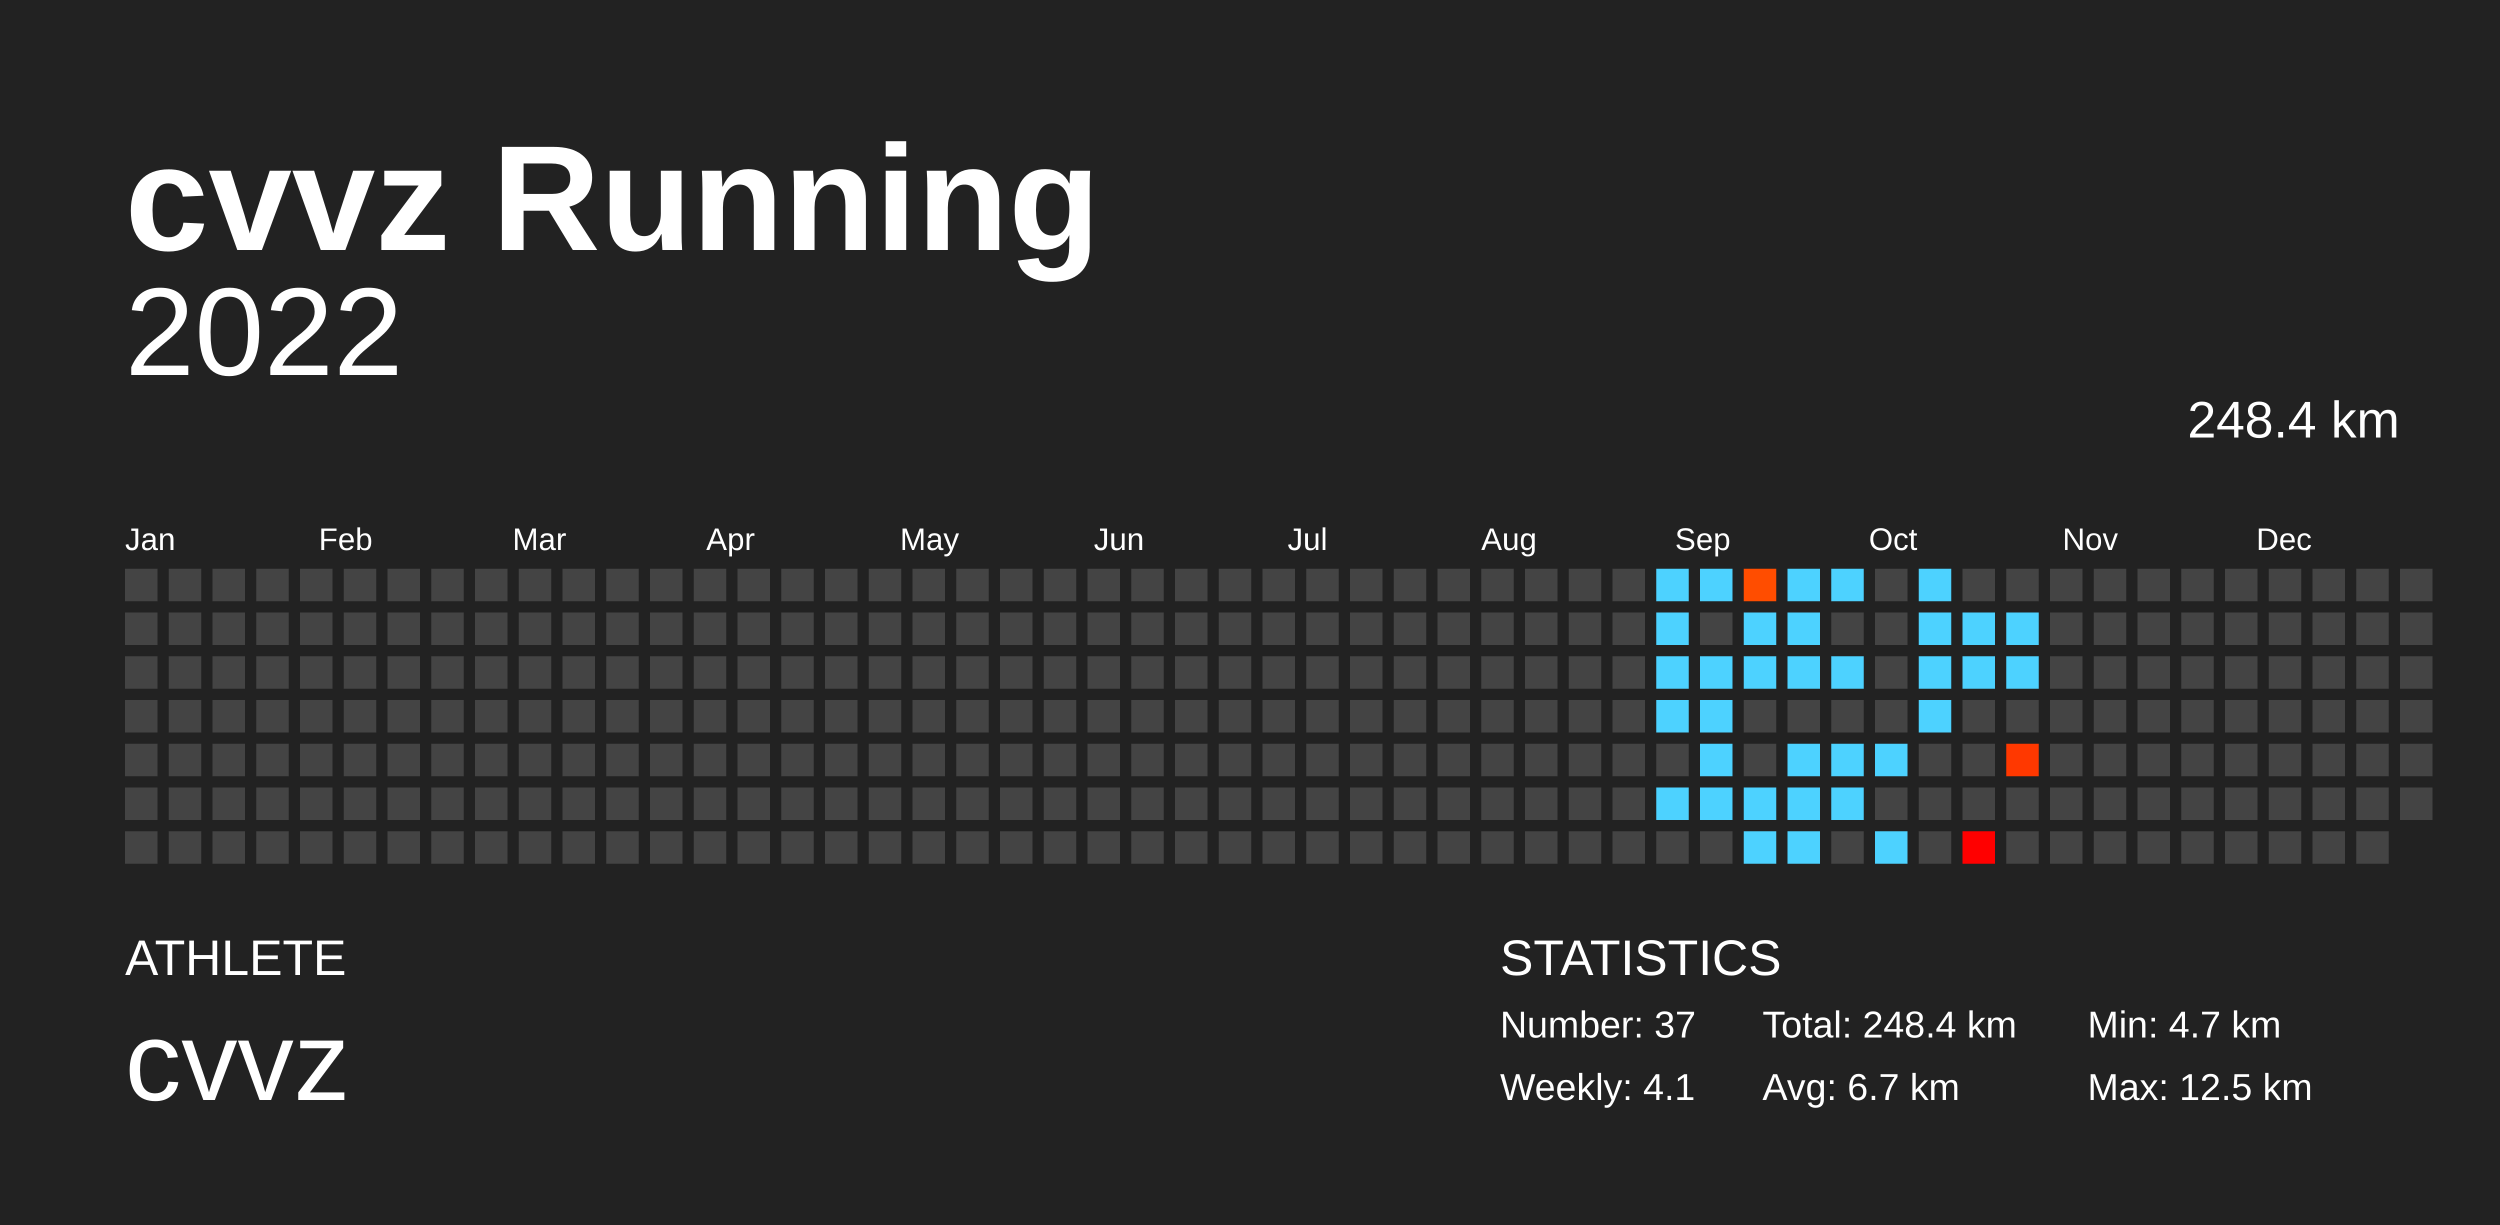
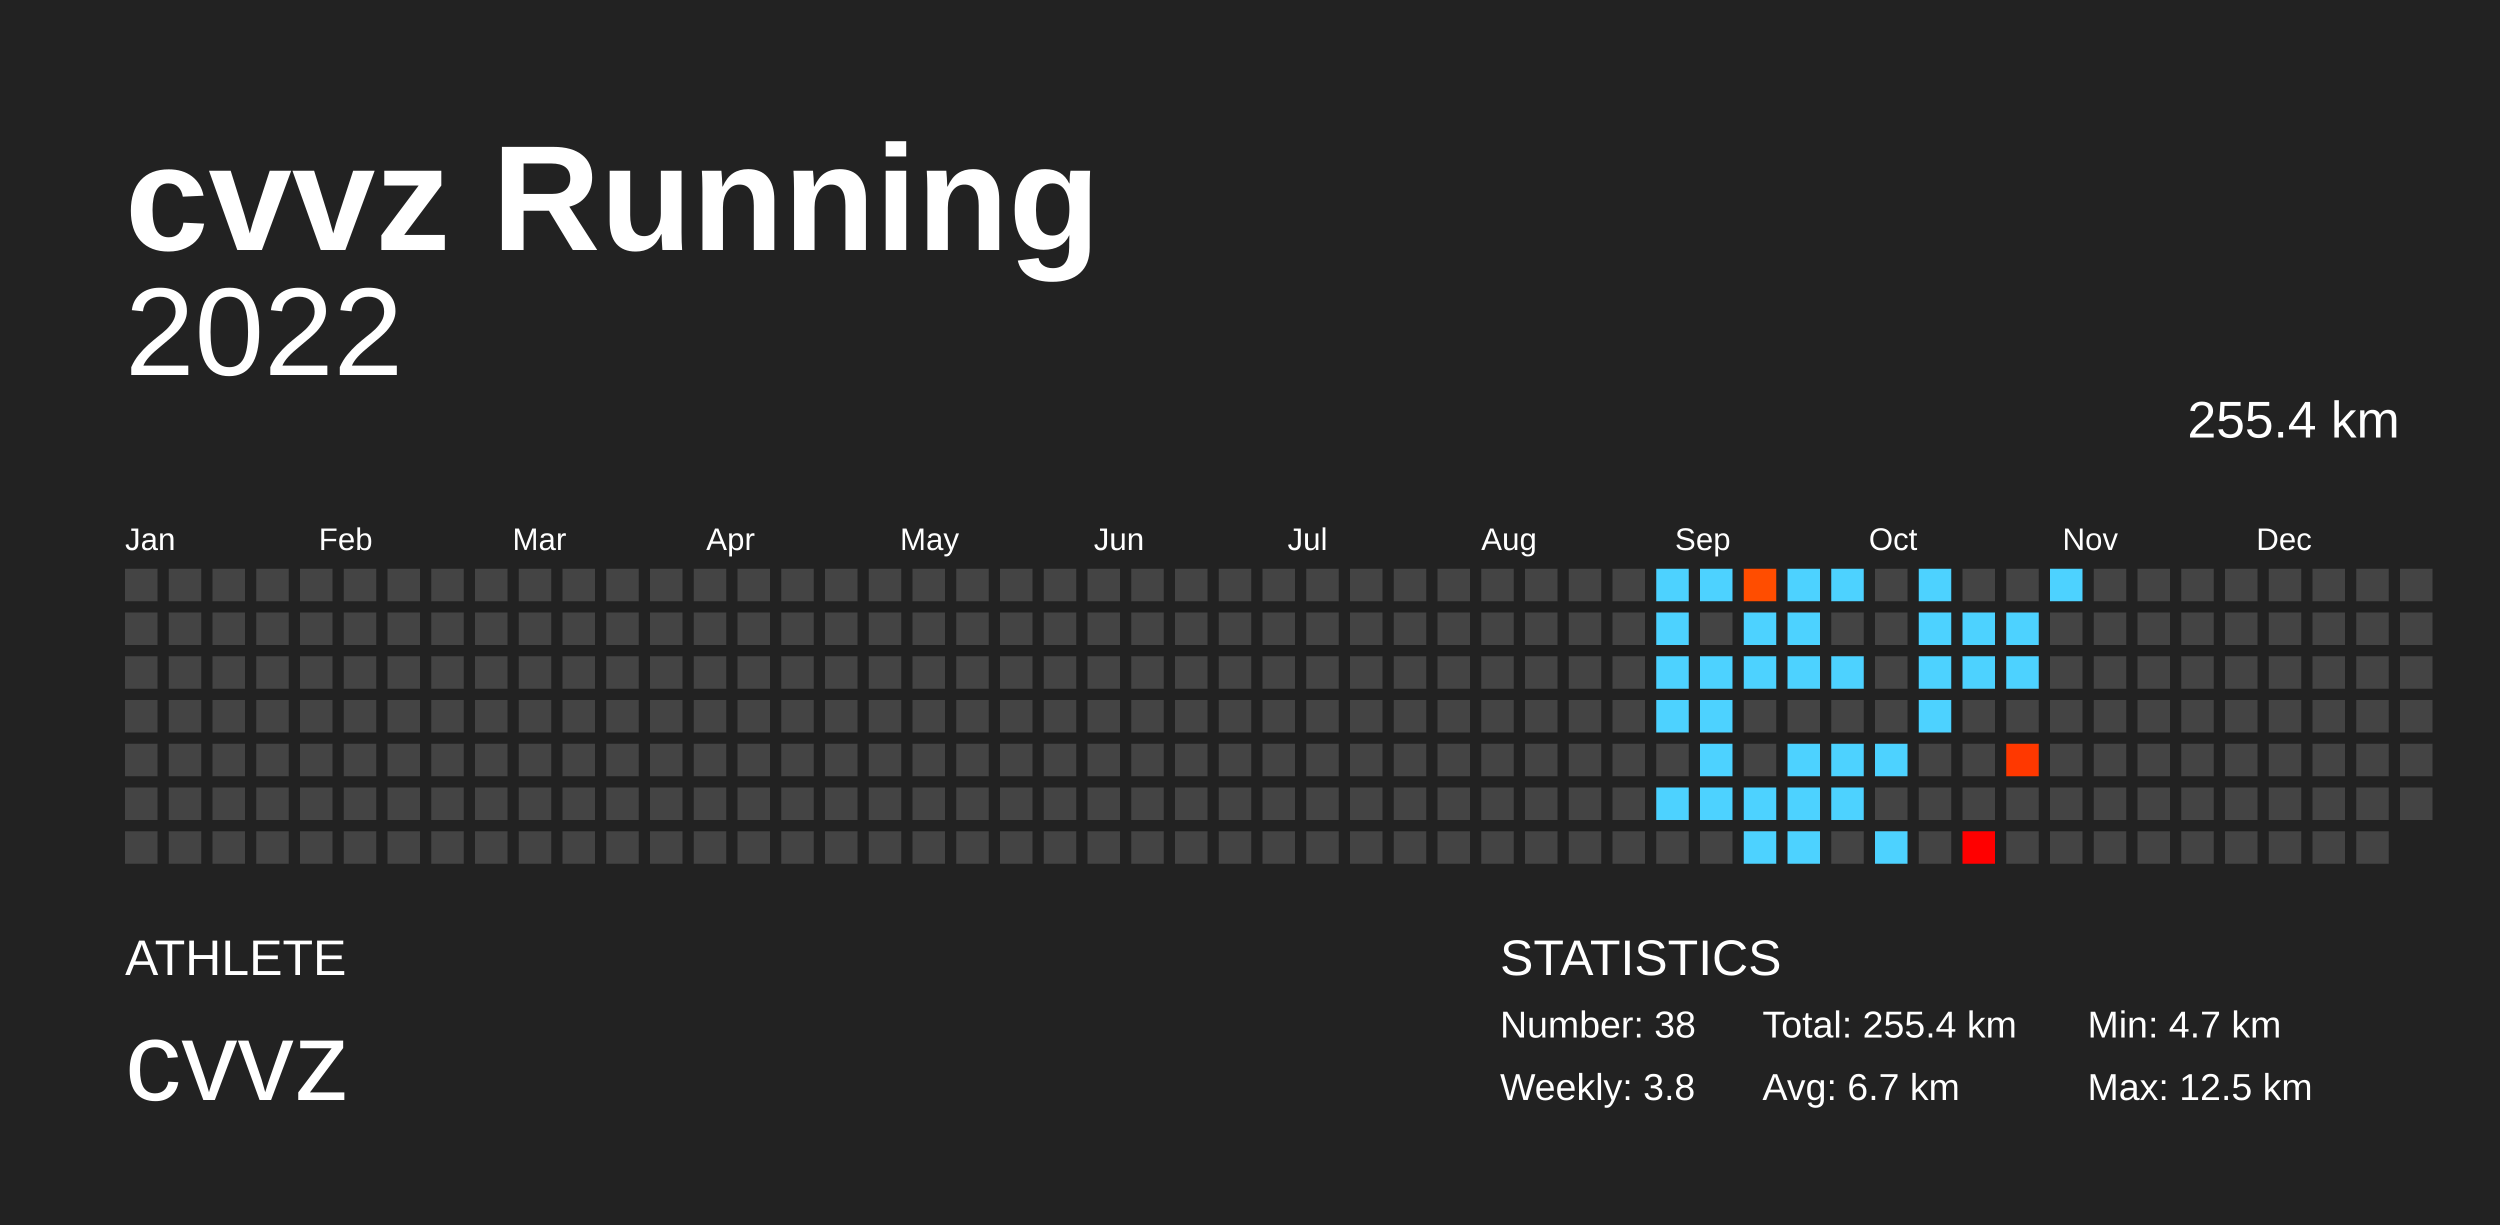
<svg xmlns="http://www.w3.org/2000/svg" baseProfile="full" height="98mm" version="1.1" viewBox="0,0,200,98" width="200mm">
  <defs />
  <rect fill="#222222" height="98" width="200" x="0" y="0" />
  <text fill="#FFFFFF" style="font-size:12px; font-family:Arial; font-weight:bold;" x="10" y="20">cvvz Running</text>
  <text fill="#FFFFFF" style="font-size:4px; font-family:Arial" x="10" y="78">ATHLETE</text>
  <text fill="#FFFFFF" style="font-size:9px; font-family:Arial" x="10" y="88">cvvz</text>
  <text fill="#FFFFFF" style="font-size:4px; font-family:Arial" x="120" y="78">STATISTICS</text>
-   <text fill="#FFFFFF" style="font-size:3px; font-family:Arial" x="120" y="83">Number: 37</text>
-   <text fill="#FFFFFF" style="font-size:3px; font-family:Arial" x="120" y="88">Weekly: 4.1</text>
-   <text fill="#FFFFFF" style="font-size:3px; font-family:Arial" x="141" y="83">Total: 248.4 km</text>
+   <text fill="#FFFFFF" style="font-size:3px; font-family:Arial" x="120" y="83">Number: 38</text>
+   <text fill="#FFFFFF" style="font-size:3px; font-family:Arial" x="120" y="88">Weekly: 3.8</text>
+   <text fill="#FFFFFF" style="font-size:3px; font-family:Arial" x="141" y="83">Total: 255.4 km</text>
  <text fill="#FFFFFF" style="font-size:3px; font-family:Arial" x="141" y="88">Avg: 6.7 km</text>
  <text fill="#FFFFFF" style="font-size:3px; font-family:Arial" x="167" y="83">Min: 4.7 km</text>
  <text fill="#FFFFFF" style="font-size:3px; font-family:Arial" x="167" y="88">Max: 12.5 km</text>
  <text alignment-baseline="hanging" fill="#FFFFFF" style="font-size:10.0px; font-family:Arial;" x="10" y="30">2022</text>
-   <text alignment-baseline="hanging" fill="#FFFFFF" style="font-size:4.125px; font-family:Arial;" x="175" y="35">248.4 km</text>
+   <text alignment-baseline="hanging" fill="#FFFFFF" style="font-size:4.125px; font-family:Arial;" x="175" y="35">255.4 km</text>
  <text fill="#FFFFFF" style="font-size:2.5px; font-family:Arial" x="10.0" y="44">Jan</text>
  <text fill="#FFFFFF" style="font-size:2.5px; font-family:Arial" x="25.5" y="44">Feb</text>
  <text fill="#FFFFFF" style="font-size:2.5px; font-family:Arial" x="41.0" y="44">Mar</text>
  <text fill="#FFFFFF" style="font-size:2.5px; font-family:Arial" x="56.5" y="44">Apr</text>
  <text fill="#FFFFFF" style="font-size:2.5px; font-family:Arial" x="72.0" y="44">May</text>
  <text fill="#FFFFFF" style="font-size:2.5px; font-family:Arial" x="87.5" y="44">Jun</text>
  <text fill="#FFFFFF" style="font-size:2.5px; font-family:Arial" x="103.0" y="44">Jul</text>
  <text fill="#FFFFFF" style="font-size:2.5px; font-family:Arial" x="118.5" y="44">Aug</text>
  <text fill="#FFFFFF" style="font-size:2.5px; font-family:Arial" x="134.0" y="44">Sep</text>
  <text fill="#FFFFFF" style="font-size:2.5px; font-family:Arial" x="149.5" y="44">Oct</text>
  <text fill="#FFFFFF" style="font-size:2.5px; font-family:Arial" x="165.0" y="44">Nov</text>
  <text fill="#FFFFFF" style="font-size:2.5px; font-family:Arial" x="180.5" y="44">Dec</text>
  <rect fill="#444444" height="2.6" width="2.6" x="10.0" y="45.5" />
  <rect fill="#444444" height="2.6" width="2.6" x="10.0" y="49.0" />
  <rect fill="#444444" height="2.6" width="2.6" x="10.0" y="52.5" />
  <rect fill="#444444" height="2.6" width="2.6" x="10.0" y="56.0" />
  <rect fill="#444444" height="2.6" width="2.6" x="10.0" y="59.5" />
  <rect fill="#444444" height="2.6" width="2.6" x="10.0" y="63.0" />
  <rect fill="#444444" height="2.6" width="2.6" x="10.0" y="66.5" />
  <rect fill="#444444" height="2.6" width="2.6" x="13.5" y="45.5" />
  <rect fill="#444444" height="2.6" width="2.6" x="13.5" y="49.0" />
  <rect fill="#444444" height="2.6" width="2.6" x="13.5" y="52.5" />
  <rect fill="#444444" height="2.6" width="2.6" x="13.5" y="56.0" />
  <rect fill="#444444" height="2.6" width="2.6" x="13.5" y="59.5" />
  <rect fill="#444444" height="2.6" width="2.6" x="13.5" y="63.0" />
  <rect fill="#444444" height="2.6" width="2.6" x="13.5" y="66.5" />
  <rect fill="#444444" height="2.6" width="2.6" x="17.0" y="45.5" />
  <rect fill="#444444" height="2.6" width="2.6" x="17.0" y="49.0" />
  <rect fill="#444444" height="2.6" width="2.6" x="17.0" y="52.5" />
  <rect fill="#444444" height="2.6" width="2.6" x="17.0" y="56.0" />
  <rect fill="#444444" height="2.6" width="2.6" x="17.0" y="59.5" />
  <rect fill="#444444" height="2.6" width="2.6" x="17.0" y="63.0" />
  <rect fill="#444444" height="2.6" width="2.6" x="17.0" y="66.5" />
  <rect fill="#444444" height="2.6" width="2.6" x="20.5" y="45.5" />
  <rect fill="#444444" height="2.6" width="2.6" x="20.5" y="49.0" />
  <rect fill="#444444" height="2.6" width="2.6" x="20.5" y="52.5" />
  <rect fill="#444444" height="2.6" width="2.6" x="20.5" y="56.0" />
  <rect fill="#444444" height="2.6" width="2.6" x="20.5" y="59.5" />
  <rect fill="#444444" height="2.6" width="2.6" x="20.5" y="63.0" />
  <rect fill="#444444" height="2.6" width="2.6" x="20.5" y="66.5" />
  <rect fill="#444444" height="2.6" width="2.6" x="24.0" y="45.5" />
  <rect fill="#444444" height="2.6" width="2.6" x="24.0" y="49.0" />
  <rect fill="#444444" height="2.6" width="2.6" x="24.0" y="52.5" />
  <rect fill="#444444" height="2.6" width="2.6" x="24.0" y="56.0" />
  <rect fill="#444444" height="2.6" width="2.6" x="24.0" y="59.5" />
  <rect fill="#444444" height="2.6" width="2.6" x="24.0" y="63.0" />
  <rect fill="#444444" height="2.6" width="2.6" x="24.0" y="66.5" />
  <rect fill="#444444" height="2.6" width="2.6" x="27.5" y="45.5" />
  <rect fill="#444444" height="2.6" width="2.6" x="27.5" y="49.0" />
  <rect fill="#444444" height="2.6" width="2.6" x="27.5" y="52.5" />
  <rect fill="#444444" height="2.6" width="2.6" x="27.5" y="56.0" />
  <rect fill="#444444" height="2.6" width="2.6" x="27.5" y="59.5" />
  <rect fill="#444444" height="2.6" width="2.6" x="27.5" y="63.0" />
  <rect fill="#444444" height="2.6" width="2.6" x="27.5" y="66.5" />
  <rect fill="#444444" height="2.6" width="2.6" x="31.0" y="45.5" />
  <rect fill="#444444" height="2.6" width="2.6" x="31.0" y="49.0" />
  <rect fill="#444444" height="2.6" width="2.6" x="31.0" y="52.5" />
  <rect fill="#444444" height="2.6" width="2.6" x="31.0" y="56.0" />
  <rect fill="#444444" height="2.6" width="2.6" x="31.0" y="59.5" />
  <rect fill="#444444" height="2.6" width="2.6" x="31.0" y="63.0" />
  <rect fill="#444444" height="2.6" width="2.6" x="31.0" y="66.5" />
  <rect fill="#444444" height="2.6" width="2.6" x="34.5" y="45.5" />
  <rect fill="#444444" height="2.6" width="2.6" x="34.5" y="49.0" />
  <rect fill="#444444" height="2.6" width="2.6" x="34.5" y="52.5" />
  <rect fill="#444444" height="2.6" width="2.6" x="34.5" y="56.0" />
  <rect fill="#444444" height="2.6" width="2.6" x="34.5" y="59.5" />
  <rect fill="#444444" height="2.6" width="2.6" x="34.5" y="63.0" />
  <rect fill="#444444" height="2.6" width="2.6" x="34.5" y="66.5" />
  <rect fill="#444444" height="2.6" width="2.6" x="38.0" y="45.5" />
  <rect fill="#444444" height="2.6" width="2.6" x="38.0" y="49.0" />
  <rect fill="#444444" height="2.6" width="2.6" x="38.0" y="52.5" />
  <rect fill="#444444" height="2.6" width="2.6" x="38.0" y="56.0" />
  <rect fill="#444444" height="2.6" width="2.6" x="38.0" y="59.5" />
  <rect fill="#444444" height="2.6" width="2.6" x="38.0" y="63.0" />
  <rect fill="#444444" height="2.6" width="2.6" x="38.0" y="66.5" />
  <rect fill="#444444" height="2.6" width="2.6" x="41.5" y="45.5" />
  <rect fill="#444444" height="2.6" width="2.6" x="41.5" y="49.0" />
  <rect fill="#444444" height="2.6" width="2.6" x="41.5" y="52.5" />
  <rect fill="#444444" height="2.6" width="2.6" x="41.5" y="56.0" />
  <rect fill="#444444" height="2.6" width="2.6" x="41.5" y="59.5" />
  <rect fill="#444444" height="2.6" width="2.6" x="41.5" y="63.0" />
  <rect fill="#444444" height="2.6" width="2.6" x="41.5" y="66.5" />
  <rect fill="#444444" height="2.6" width="2.6" x="45.0" y="45.5" />
  <rect fill="#444444" height="2.6" width="2.6" x="45.0" y="49.0" />
  <rect fill="#444444" height="2.6" width="2.6" x="45.0" y="52.5" />
  <rect fill="#444444" height="2.6" width="2.6" x="45.0" y="56.0" />
  <rect fill="#444444" height="2.6" width="2.6" x="45.0" y="59.5" />
  <rect fill="#444444" height="2.6" width="2.6" x="45.0" y="63.0" />
  <rect fill="#444444" height="2.6" width="2.6" x="45.0" y="66.5" />
  <rect fill="#444444" height="2.6" width="2.6" x="48.5" y="45.5" />
  <rect fill="#444444" height="2.6" width="2.6" x="48.5" y="49.0" />
  <rect fill="#444444" height="2.6" width="2.6" x="48.5" y="52.5" />
  <rect fill="#444444" height="2.6" width="2.6" x="48.5" y="56.0" />
  <rect fill="#444444" height="2.6" width="2.6" x="48.5" y="59.5" />
  <rect fill="#444444" height="2.6" width="2.6" x="48.5" y="63.0" />
  <rect fill="#444444" height="2.6" width="2.6" x="48.5" y="66.5" />
  <rect fill="#444444" height="2.6" width="2.6" x="52.0" y="45.5" />
  <rect fill="#444444" height="2.6" width="2.6" x="52.0" y="49.0" />
  <rect fill="#444444" height="2.6" width="2.6" x="52.0" y="52.5" />
  <rect fill="#444444" height="2.6" width="2.6" x="52.0" y="56.0" />
  <rect fill="#444444" height="2.6" width="2.6" x="52.0" y="59.5" />
  <rect fill="#444444" height="2.6" width="2.6" x="52.0" y="63.0" />
  <rect fill="#444444" height="2.6" width="2.6" x="52.0" y="66.5" />
  <rect fill="#444444" height="2.6" width="2.6" x="55.5" y="45.5" />
  <rect fill="#444444" height="2.6" width="2.6" x="55.5" y="49.0" />
  <rect fill="#444444" height="2.6" width="2.6" x="55.5" y="52.5" />
  <rect fill="#444444" height="2.6" width="2.6" x="55.5" y="56.0" />
  <rect fill="#444444" height="2.6" width="2.6" x="55.5" y="59.5" />
  <rect fill="#444444" height="2.6" width="2.6" x="55.5" y="63.0" />
  <rect fill="#444444" height="2.6" width="2.6" x="55.5" y="66.5" />
  <rect fill="#444444" height="2.6" width="2.6" x="59.0" y="45.5" />
  <rect fill="#444444" height="2.6" width="2.6" x="59.0" y="49.0" />
  <rect fill="#444444" height="2.6" width="2.6" x="59.0" y="52.5" />
  <rect fill="#444444" height="2.6" width="2.6" x="59.0" y="56.0" />
  <rect fill="#444444" height="2.6" width="2.6" x="59.0" y="59.5" />
  <rect fill="#444444" height="2.6" width="2.6" x="59.0" y="63.0" />
  <rect fill="#444444" height="2.6" width="2.6" x="59.0" y="66.5" />
  <rect fill="#444444" height="2.6" width="2.6" x="62.5" y="45.5" />
  <rect fill="#444444" height="2.6" width="2.6" x="62.5" y="49.0" />
  <rect fill="#444444" height="2.6" width="2.6" x="62.5" y="52.5" />
  <rect fill="#444444" height="2.6" width="2.6" x="62.5" y="56.0" />
  <rect fill="#444444" height="2.6" width="2.6" x="62.5" y="59.5" />
  <rect fill="#444444" height="2.6" width="2.6" x="62.5" y="63.0" />
  <rect fill="#444444" height="2.6" width="2.6" x="62.5" y="66.5" />
  <rect fill="#444444" height="2.6" width="2.6" x="66.0" y="45.5" />
  <rect fill="#444444" height="2.6" width="2.6" x="66.0" y="49.0" />
  <rect fill="#444444" height="2.6" width="2.6" x="66.0" y="52.5" />
  <rect fill="#444444" height="2.6" width="2.6" x="66.0" y="56.0" />
  <rect fill="#444444" height="2.6" width="2.6" x="66.0" y="59.5" />
  <rect fill="#444444" height="2.6" width="2.6" x="66.0" y="63.0" />
  <rect fill="#444444" height="2.6" width="2.6" x="66.0" y="66.5" />
  <rect fill="#444444" height="2.6" width="2.6" x="69.5" y="45.5" />
  <rect fill="#444444" height="2.6" width="2.6" x="69.5" y="49.0" />
  <rect fill="#444444" height="2.6" width="2.6" x="69.5" y="52.5" />
  <rect fill="#444444" height="2.6" width="2.6" x="69.5" y="56.0" />
  <rect fill="#444444" height="2.6" width="2.6" x="69.5" y="59.5" />
  <rect fill="#444444" height="2.6" width="2.6" x="69.5" y="63.0" />
  <rect fill="#444444" height="2.6" width="2.6" x="69.5" y="66.5" />
  <rect fill="#444444" height="2.6" width="2.6" x="73.0" y="45.5" />
  <rect fill="#444444" height="2.6" width="2.6" x="73.0" y="49.0" />
  <rect fill="#444444" height="2.6" width="2.6" x="73.0" y="52.5" />
  <rect fill="#444444" height="2.6" width="2.6" x="73.0" y="56.0" />
  <rect fill="#444444" height="2.6" width="2.6" x="73.0" y="59.5" />
  <rect fill="#444444" height="2.6" width="2.6" x="73.0" y="63.0" />
  <rect fill="#444444" height="2.6" width="2.6" x="73.0" y="66.5" />
  <rect fill="#444444" height="2.6" width="2.6" x="76.5" y="45.5" />
  <rect fill="#444444" height="2.6" width="2.6" x="76.5" y="49.0" />
  <rect fill="#444444" height="2.6" width="2.6" x="76.5" y="52.5" />
  <rect fill="#444444" height="2.6" width="2.6" x="76.5" y="56.0" />
  <rect fill="#444444" height="2.6" width="2.6" x="76.5" y="59.5" />
  <rect fill="#444444" height="2.6" width="2.6" x="76.5" y="63.0" />
  <rect fill="#444444" height="2.6" width="2.6" x="76.5" y="66.5" />
  <rect fill="#444444" height="2.6" width="2.6" x="80.0" y="45.5" />
  <rect fill="#444444" height="2.6" width="2.6" x="80.0" y="49.0" />
  <rect fill="#444444" height="2.6" width="2.6" x="80.0" y="52.5" />
  <rect fill="#444444" height="2.6" width="2.6" x="80.0" y="56.0" />
  <rect fill="#444444" height="2.6" width="2.6" x="80.0" y="59.5" />
  <rect fill="#444444" height="2.6" width="2.6" x="80.0" y="63.0" />
  <rect fill="#444444" height="2.6" width="2.6" x="80.0" y="66.5" />
  <rect fill="#444444" height="2.6" width="2.6" x="83.5" y="45.5" />
  <rect fill="#444444" height="2.6" width="2.6" x="83.5" y="49.0" />
  <rect fill="#444444" height="2.6" width="2.6" x="83.5" y="52.5" />
  <rect fill="#444444" height="2.6" width="2.6" x="83.5" y="56.0" />
  <rect fill="#444444" height="2.6" width="2.6" x="83.5" y="59.5" />
  <rect fill="#444444" height="2.6" width="2.6" x="83.5" y="63.0" />
  <rect fill="#444444" height="2.6" width="2.6" x="83.5" y="66.5" />
  <rect fill="#444444" height="2.6" width="2.6" x="87.0" y="45.5" />
  <rect fill="#444444" height="2.6" width="2.6" x="87.0" y="49.0" />
  <rect fill="#444444" height="2.6" width="2.6" x="87.0" y="52.5" />
  <rect fill="#444444" height="2.6" width="2.6" x="87.0" y="56.0" />
  <rect fill="#444444" height="2.6" width="2.6" x="87.0" y="59.5" />
  <rect fill="#444444" height="2.6" width="2.6" x="87.0" y="63.0" />
  <rect fill="#444444" height="2.6" width="2.6" x="87.0" y="66.5" />
  <rect fill="#444444" height="2.6" width="2.6" x="90.5" y="45.5" />
  <rect fill="#444444" height="2.6" width="2.6" x="90.5" y="49.0" />
  <rect fill="#444444" height="2.6" width="2.6" x="90.5" y="52.5" />
  <rect fill="#444444" height="2.6" width="2.6" x="90.5" y="56.0" />
  <rect fill="#444444" height="2.6" width="2.6" x="90.5" y="59.5" />
  <rect fill="#444444" height="2.6" width="2.6" x="90.5" y="63.0" />
  <rect fill="#444444" height="2.6" width="2.6" x="90.5" y="66.5" />
  <rect fill="#444444" height="2.6" width="2.6" x="94.0" y="45.5" />
  <rect fill="#444444" height="2.6" width="2.6" x="94.0" y="49.0" />
  <rect fill="#444444" height="2.6" width="2.6" x="94.0" y="52.5" />
  <rect fill="#444444" height="2.6" width="2.6" x="94.0" y="56.0" />
  <rect fill="#444444" height="2.6" width="2.6" x="94.0" y="59.5" />
  <rect fill="#444444" height="2.6" width="2.6" x="94.0" y="63.0" />
  <rect fill="#444444" height="2.6" width="2.6" x="94.0" y="66.5" />
  <rect fill="#444444" height="2.6" width="2.6" x="97.5" y="45.5" />
  <rect fill="#444444" height="2.6" width="2.6" x="97.5" y="49.0" />
  <rect fill="#444444" height="2.6" width="2.6" x="97.5" y="52.5" />
  <rect fill="#444444" height="2.6" width="2.6" x="97.5" y="56.0" />
  <rect fill="#444444" height="2.6" width="2.6" x="97.5" y="59.5" />
  <rect fill="#444444" height="2.6" width="2.6" x="97.5" y="63.0" />
  <rect fill="#444444" height="2.6" width="2.6" x="97.5" y="66.5" />
  <rect fill="#444444" height="2.6" width="2.6" x="101.0" y="45.5" />
  <rect fill="#444444" height="2.6" width="2.6" x="101.0" y="49.0" />
  <rect fill="#444444" height="2.6" width="2.6" x="101.0" y="52.5" />
  <rect fill="#444444" height="2.6" width="2.6" x="101.0" y="56.0" />
  <rect fill="#444444" height="2.6" width="2.6" x="101.0" y="59.5" />
  <rect fill="#444444" height="2.6" width="2.6" x="101.0" y="63.0" />
  <rect fill="#444444" height="2.6" width="2.6" x="101.0" y="66.5" />
  <rect fill="#444444" height="2.6" width="2.6" x="104.5" y="45.5" />
  <rect fill="#444444" height="2.6" width="2.6" x="104.5" y="49.0" />
  <rect fill="#444444" height="2.6" width="2.6" x="104.5" y="52.5" />
  <rect fill="#444444" height="2.6" width="2.6" x="104.5" y="56.0" />
  <rect fill="#444444" height="2.6" width="2.6" x="104.5" y="59.5" />
  <rect fill="#444444" height="2.6" width="2.6" x="104.5" y="63.0" />
  <rect fill="#444444" height="2.6" width="2.6" x="104.5" y="66.5" />
  <rect fill="#444444" height="2.6" width="2.6" x="108.0" y="45.5" />
  <rect fill="#444444" height="2.6" width="2.6" x="108.0" y="49.0" />
  <rect fill="#444444" height="2.6" width="2.6" x="108.0" y="52.5" />
  <rect fill="#444444" height="2.6" width="2.6" x="108.0" y="56.0" />
  <rect fill="#444444" height="2.6" width="2.6" x="108.0" y="59.5" />
  <rect fill="#444444" height="2.6" width="2.6" x="108.0" y="63.0" />
  <rect fill="#444444" height="2.6" width="2.6" x="108.0" y="66.5" />
  <rect fill="#444444" height="2.6" width="2.6" x="111.5" y="45.5" />
  <rect fill="#444444" height="2.6" width="2.6" x="111.5" y="49.0" />
  <rect fill="#444444" height="2.6" width="2.6" x="111.5" y="52.5" />
  <rect fill="#444444" height="2.6" width="2.6" x="111.5" y="56.0" />
  <rect fill="#444444" height="2.6" width="2.6" x="111.5" y="59.5" />
  <rect fill="#444444" height="2.6" width="2.6" x="111.5" y="63.0" />
  <rect fill="#444444" height="2.6" width="2.6" x="111.5" y="66.5" />
  <rect fill="#444444" height="2.6" width="2.6" x="115.0" y="45.5" />
  <rect fill="#444444" height="2.6" width="2.6" x="115.0" y="49.0" />
  <rect fill="#444444" height="2.6" width="2.6" x="115.0" y="52.5" />
  <rect fill="#444444" height="2.6" width="2.6" x="115.0" y="56.0" />
  <rect fill="#444444" height="2.6" width="2.6" x="115.0" y="59.5" />
  <rect fill="#444444" height="2.6" width="2.6" x="115.0" y="63.0" />
  <rect fill="#444444" height="2.6" width="2.6" x="115.0" y="66.5" />
  <rect fill="#444444" height="2.6" width="2.6" x="118.5" y="45.5" />
  <rect fill="#444444" height="2.6" width="2.6" x="118.5" y="49.0" />
  <rect fill="#444444" height="2.6" width="2.6" x="118.5" y="52.5" />
  <rect fill="#444444" height="2.6" width="2.6" x="118.5" y="56.0" />
  <rect fill="#444444" height="2.6" width="2.6" x="118.5" y="59.5" />
  <rect fill="#444444" height="2.6" width="2.6" x="118.5" y="63.0" />
  <rect fill="#444444" height="2.6" width="2.6" x="118.5" y="66.5" />
  <rect fill="#444444" height="2.6" width="2.6" x="122.0" y="45.5" />
  <rect fill="#444444" height="2.6" width="2.6" x="122.0" y="49.0" />
  <rect fill="#444444" height="2.6" width="2.6" x="122.0" y="52.5" />
  <rect fill="#444444" height="2.6" width="2.6" x="122.0" y="56.0" />
  <rect fill="#444444" height="2.6" width="2.6" x="122.0" y="59.5" />
  <rect fill="#444444" height="2.6" width="2.6" x="122.0" y="63.0" />
  <rect fill="#444444" height="2.6" width="2.6" x="122.0" y="66.5" />
  <rect fill="#444444" height="2.6" width="2.6" x="125.5" y="45.5" />
  <rect fill="#444444" height="2.6" width="2.6" x="125.5" y="49.0" />
  <rect fill="#444444" height="2.6" width="2.6" x="125.5" y="52.5" />
  <rect fill="#444444" height="2.6" width="2.6" x="125.5" y="56.0" />
  <rect fill="#444444" height="2.6" width="2.6" x="125.5" y="59.5" />
  <rect fill="#444444" height="2.6" width="2.6" x="125.5" y="63.0" />
  <rect fill="#444444" height="2.6" width="2.6" x="125.5" y="66.5" />
  <rect fill="#444444" height="2.6" width="2.6" x="129.0" y="45.5" />
  <rect fill="#444444" height="2.6" width="2.6" x="129.0" y="49.0" />
  <rect fill="#444444" height="2.6" width="2.6" x="129.0" y="52.5" />
  <rect fill="#444444" height="2.6" width="2.6" x="129.0" y="56.0" />
  <rect fill="#444444" height="2.6" width="2.6" x="129.0" y="59.5" />
  <rect fill="#444444" height="2.6" width="2.6" x="129.0" y="63.0" />
  <rect fill="#444444" height="2.6" width="2.6" x="129.0" y="66.5" />
  <rect fill="#4dd2ff" height="2.6" width="2.6" x="132.5" y="45.5" />
  <rect fill="#4dd2ff" height="2.6" width="2.6" x="132.5" y="49.0" />
  <rect fill="#4dd2ff" height="2.6" width="2.6" x="132.5" y="52.5" />
  <rect fill="#4dd2ff" height="2.6" width="2.6" x="132.5" y="56.0" />
  <rect fill="#444444" height="2.6" width="2.6" x="132.5" y="59.5" />
  <rect fill="#4dd2ff" height="2.6" width="2.6" x="132.5" y="63.0" />
  <rect fill="#444444" height="2.6" width="2.6" x="132.5" y="66.5" />
  <rect fill="#4dd2ff" height="2.6" width="2.6" x="136.0" y="45.5" />
  <rect fill="#444444" height="2.6" width="2.6" x="136.0" y="49.0" />
  <rect fill="#4dd2ff" height="2.6" width="2.6" x="136.0" y="52.5" />
  <rect fill="#4dd2ff" height="2.6" width="2.6" x="136.0" y="56.0" />
  <rect fill="#4dd2ff" height="2.6" width="2.6" x="136.0" y="59.5" />
  <rect fill="#4dd2ff" height="2.6" width="2.6" x="136.0" y="63.0" />
  <rect fill="#444444" height="2.6" width="2.6" x="136.0" y="66.5" />
  <rect fill="#ff4d00" height="2.6" width="2.6" x="139.5" y="45.5" />
  <rect fill="#4dd2ff" height="2.6" width="2.6" x="139.5" y="49.0" />
  <rect fill="#4dd2ff" height="2.6" width="2.6" x="139.5" y="52.5" />
  <rect fill="#444444" height="2.6" width="2.6" x="139.5" y="56.0" />
  <rect fill="#444444" height="2.6" width="2.6" x="139.5" y="59.5" />
  <rect fill="#4dd2ff" height="2.6" width="2.6" x="139.5" y="63.0" />
  <rect fill="#4dd2ff" height="2.6" width="2.6" x="139.5" y="66.5" />
  <rect fill="#4dd2ff" height="2.6" width="2.6" x="143.0" y="45.5" />
  <rect fill="#4dd2ff" height="2.6" width="2.6" x="143.0" y="49.0" />
  <rect fill="#4dd2ff" height="2.6" width="2.6" x="143.0" y="52.5" />
  <rect fill="#444444" height="2.6" width="2.6" x="143.0" y="56.0" />
  <rect fill="#4dd2ff" height="2.6" width="2.6" x="143.0" y="59.5" />
  <rect fill="#4dd2ff" height="2.6" width="2.6" x="143.0" y="63.0" />
  <rect fill="#4dd2ff" height="2.6" width="2.6" x="143.0" y="66.5" />
  <rect fill="#4dd2ff" height="2.6" width="2.6" x="146.5" y="45.5" />
  <rect fill="#444444" height="2.6" width="2.6" x="146.5" y="49.0" />
  <rect fill="#4dd2ff" height="2.6" width="2.6" x="146.5" y="52.5" />
  <rect fill="#444444" height="2.6" width="2.6" x="146.5" y="56.0" />
  <rect fill="#4dd2ff" height="2.6" width="2.6" x="146.5" y="59.5" />
  <rect fill="#4dd2ff" height="2.6" width="2.6" x="146.5" y="63.0" />
  <rect fill="#444444" height="2.6" width="2.6" x="146.5" y="66.5" />
  <rect fill="#444444" height="2.6" width="2.6" x="150.0" y="45.5" />
  <rect fill="#444444" height="2.6" width="2.6" x="150.0" y="49.0" />
  <rect fill="#444444" height="2.6" width="2.6" x="150.0" y="52.5" />
  <rect fill="#444444" height="2.6" width="2.6" x="150.0" y="56.0" />
  <rect fill="#4dd2ff" height="2.6" width="2.6" x="150.0" y="59.5" />
  <rect fill="#444444" height="2.6" width="2.6" x="150.0" y="63.0" />
  <rect fill="#4dd2ff" height="2.6" width="2.6" x="150.0" y="66.5" />
  <rect fill="#4dd2ff" height="2.6" width="2.6" x="153.5" y="45.5" />
  <rect fill="#4dd2ff" height="2.6" width="2.6" x="153.5" y="49.0" />
  <rect fill="#4dd2ff" height="2.6" width="2.6" x="153.5" y="52.5" />
  <rect fill="#4dd2ff" height="2.6" width="2.6" x="153.5" y="56.0" />
  <rect fill="#444444" height="2.6" width="2.6" x="153.5" y="59.5" />
  <rect fill="#444444" height="2.6" width="2.6" x="153.5" y="63.0" />
  <rect fill="#444444" height="2.6" width="2.6" x="153.5" y="66.5" />
  <rect fill="#444444" height="2.6" width="2.6" x="157.0" y="45.5" />
  <rect fill="#4dd2ff" height="2.6" width="2.6" x="157.0" y="49.0" />
  <rect fill="#4dd2ff" height="2.6" width="2.6" x="157.0" y="52.5" />
  <rect fill="#444444" height="2.6" width="2.6" x="157.0" y="56.0" />
  <rect fill="#444444" height="2.6" width="2.6" x="157.0" y="59.5" />
  <rect fill="#444444" height="2.6" width="2.6" x="157.0" y="63.0" />
  <rect fill="#ff0000" height="2.6" width="2.6" x="157.0" y="66.5" />
  <rect fill="#444444" height="2.6" width="2.6" x="160.5" y="45.5" />
  <rect fill="#4dd2ff" height="2.6" width="2.6" x="160.5" y="49.0" />
  <rect fill="#4dd2ff" height="2.6" width="2.6" x="160.5" y="52.5" />
  <rect fill="#444444" height="2.6" width="2.6" x="160.5" y="56.0" />
  <rect fill="#ff3800" height="2.6" width="2.6" x="160.5" y="59.5" />
  <rect fill="#444444" height="2.6" width="2.6" x="160.5" y="63.0" />
  <rect fill="#444444" height="2.6" width="2.6" x="160.5" y="66.5" />
-   <rect fill="#444444" height="2.6" width="2.6" x="164.0" y="45.5" />
+   <rect fill="#4dd2ff" height="2.6" width="2.6" x="164.0" y="45.5" />
  <rect fill="#444444" height="2.6" width="2.6" x="164.0" y="49.0" />
  <rect fill="#444444" height="2.6" width="2.6" x="164.0" y="52.5" />
  <rect fill="#444444" height="2.6" width="2.6" x="164.0" y="56.0" />
  <rect fill="#444444" height="2.6" width="2.6" x="164.0" y="59.5" />
  <rect fill="#444444" height="2.6" width="2.6" x="164.0" y="63.0" />
  <rect fill="#444444" height="2.6" width="2.6" x="164.0" y="66.5" />
  <rect fill="#444444" height="2.6" width="2.6" x="167.5" y="45.5" />
  <rect fill="#444444" height="2.6" width="2.6" x="167.5" y="49.0" />
  <rect fill="#444444" height="2.6" width="2.6" x="167.5" y="52.5" />
  <rect fill="#444444" height="2.6" width="2.6" x="167.5" y="56.0" />
  <rect fill="#444444" height="2.6" width="2.6" x="167.5" y="59.5" />
  <rect fill="#444444" height="2.6" width="2.6" x="167.5" y="63.0" />
  <rect fill="#444444" height="2.6" width="2.6" x="167.5" y="66.5" />
  <rect fill="#444444" height="2.6" width="2.6" x="171.0" y="45.5" />
  <rect fill="#444444" height="2.6" width="2.6" x="171.0" y="49.0" />
  <rect fill="#444444" height="2.6" width="2.6" x="171.0" y="52.5" />
  <rect fill="#444444" height="2.6" width="2.6" x="171.0" y="56.0" />
  <rect fill="#444444" height="2.6" width="2.6" x="171.0" y="59.5" />
  <rect fill="#444444" height="2.6" width="2.6" x="171.0" y="63.0" />
  <rect fill="#444444" height="2.6" width="2.6" x="171.0" y="66.5" />
  <rect fill="#444444" height="2.6" width="2.6" x="174.5" y="45.5" />
  <rect fill="#444444" height="2.6" width="2.6" x="174.5" y="49.0" />
  <rect fill="#444444" height="2.6" width="2.6" x="174.5" y="52.5" />
  <rect fill="#444444" height="2.6" width="2.6" x="174.5" y="56.0" />
  <rect fill="#444444" height="2.6" width="2.6" x="174.5" y="59.5" />
  <rect fill="#444444" height="2.6" width="2.6" x="174.5" y="63.0" />
  <rect fill="#444444" height="2.6" width="2.6" x="174.5" y="66.5" />
  <rect fill="#444444" height="2.6" width="2.6" x="178.0" y="45.5" />
  <rect fill="#444444" height="2.6" width="2.6" x="178.0" y="49.0" />
  <rect fill="#444444" height="2.6" width="2.6" x="178.0" y="52.5" />
  <rect fill="#444444" height="2.6" width="2.6" x="178.0" y="56.0" />
  <rect fill="#444444" height="2.6" width="2.6" x="178.0" y="59.5" />
  <rect fill="#444444" height="2.6" width="2.6" x="178.0" y="63.0" />
  <rect fill="#444444" height="2.6" width="2.6" x="178.0" y="66.5" />
  <rect fill="#444444" height="2.6" width="2.6" x="181.5" y="45.5" />
  <rect fill="#444444" height="2.6" width="2.6" x="181.5" y="49.0" />
  <rect fill="#444444" height="2.6" width="2.6" x="181.5" y="52.5" />
  <rect fill="#444444" height="2.6" width="2.6" x="181.5" y="56.0" />
  <rect fill="#444444" height="2.6" width="2.6" x="181.5" y="59.5" />
  <rect fill="#444444" height="2.6" width="2.6" x="181.5" y="63.0" />
  <rect fill="#444444" height="2.6" width="2.6" x="181.5" y="66.5" />
  <rect fill="#444444" height="2.6" width="2.6" x="185.0" y="45.5" />
  <rect fill="#444444" height="2.6" width="2.6" x="185.0" y="49.0" />
  <rect fill="#444444" height="2.6" width="2.6" x="185.0" y="52.5" />
  <rect fill="#444444" height="2.6" width="2.6" x="185.0" y="56.0" />
  <rect fill="#444444" height="2.6" width="2.6" x="185.0" y="59.5" />
  <rect fill="#444444" height="2.6" width="2.6" x="185.0" y="63.0" />
  <rect fill="#444444" height="2.6" width="2.6" x="185.0" y="66.5" />
  <rect fill="#444444" height="2.6" width="2.6" x="188.5" y="45.5" />
  <rect fill="#444444" height="2.6" width="2.6" x="188.5" y="49.0" />
  <rect fill="#444444" height="2.6" width="2.6" x="188.5" y="52.5" />
  <rect fill="#444444" height="2.6" width="2.6" x="188.5" y="56.0" />
  <rect fill="#444444" height="2.6" width="2.6" x="188.5" y="59.5" />
  <rect fill="#444444" height="2.6" width="2.6" x="188.5" y="63.0" />
  <rect fill="#444444" height="2.6" width="2.6" x="188.5" y="66.5" />
  <rect fill="#444444" height="2.6" width="2.6" x="192.0" y="45.5" />
  <rect fill="#444444" height="2.6" width="2.6" x="192.0" y="49.0" />
  <rect fill="#444444" height="2.6" width="2.6" x="192.0" y="52.5" />
  <rect fill="#444444" height="2.6" width="2.6" x="192.0" y="56.0" />
  <rect fill="#444444" height="2.6" width="2.6" x="192.0" y="59.5" />
  <rect fill="#444444" height="2.6" width="2.6" x="192.0" y="63.0" />
</svg>
